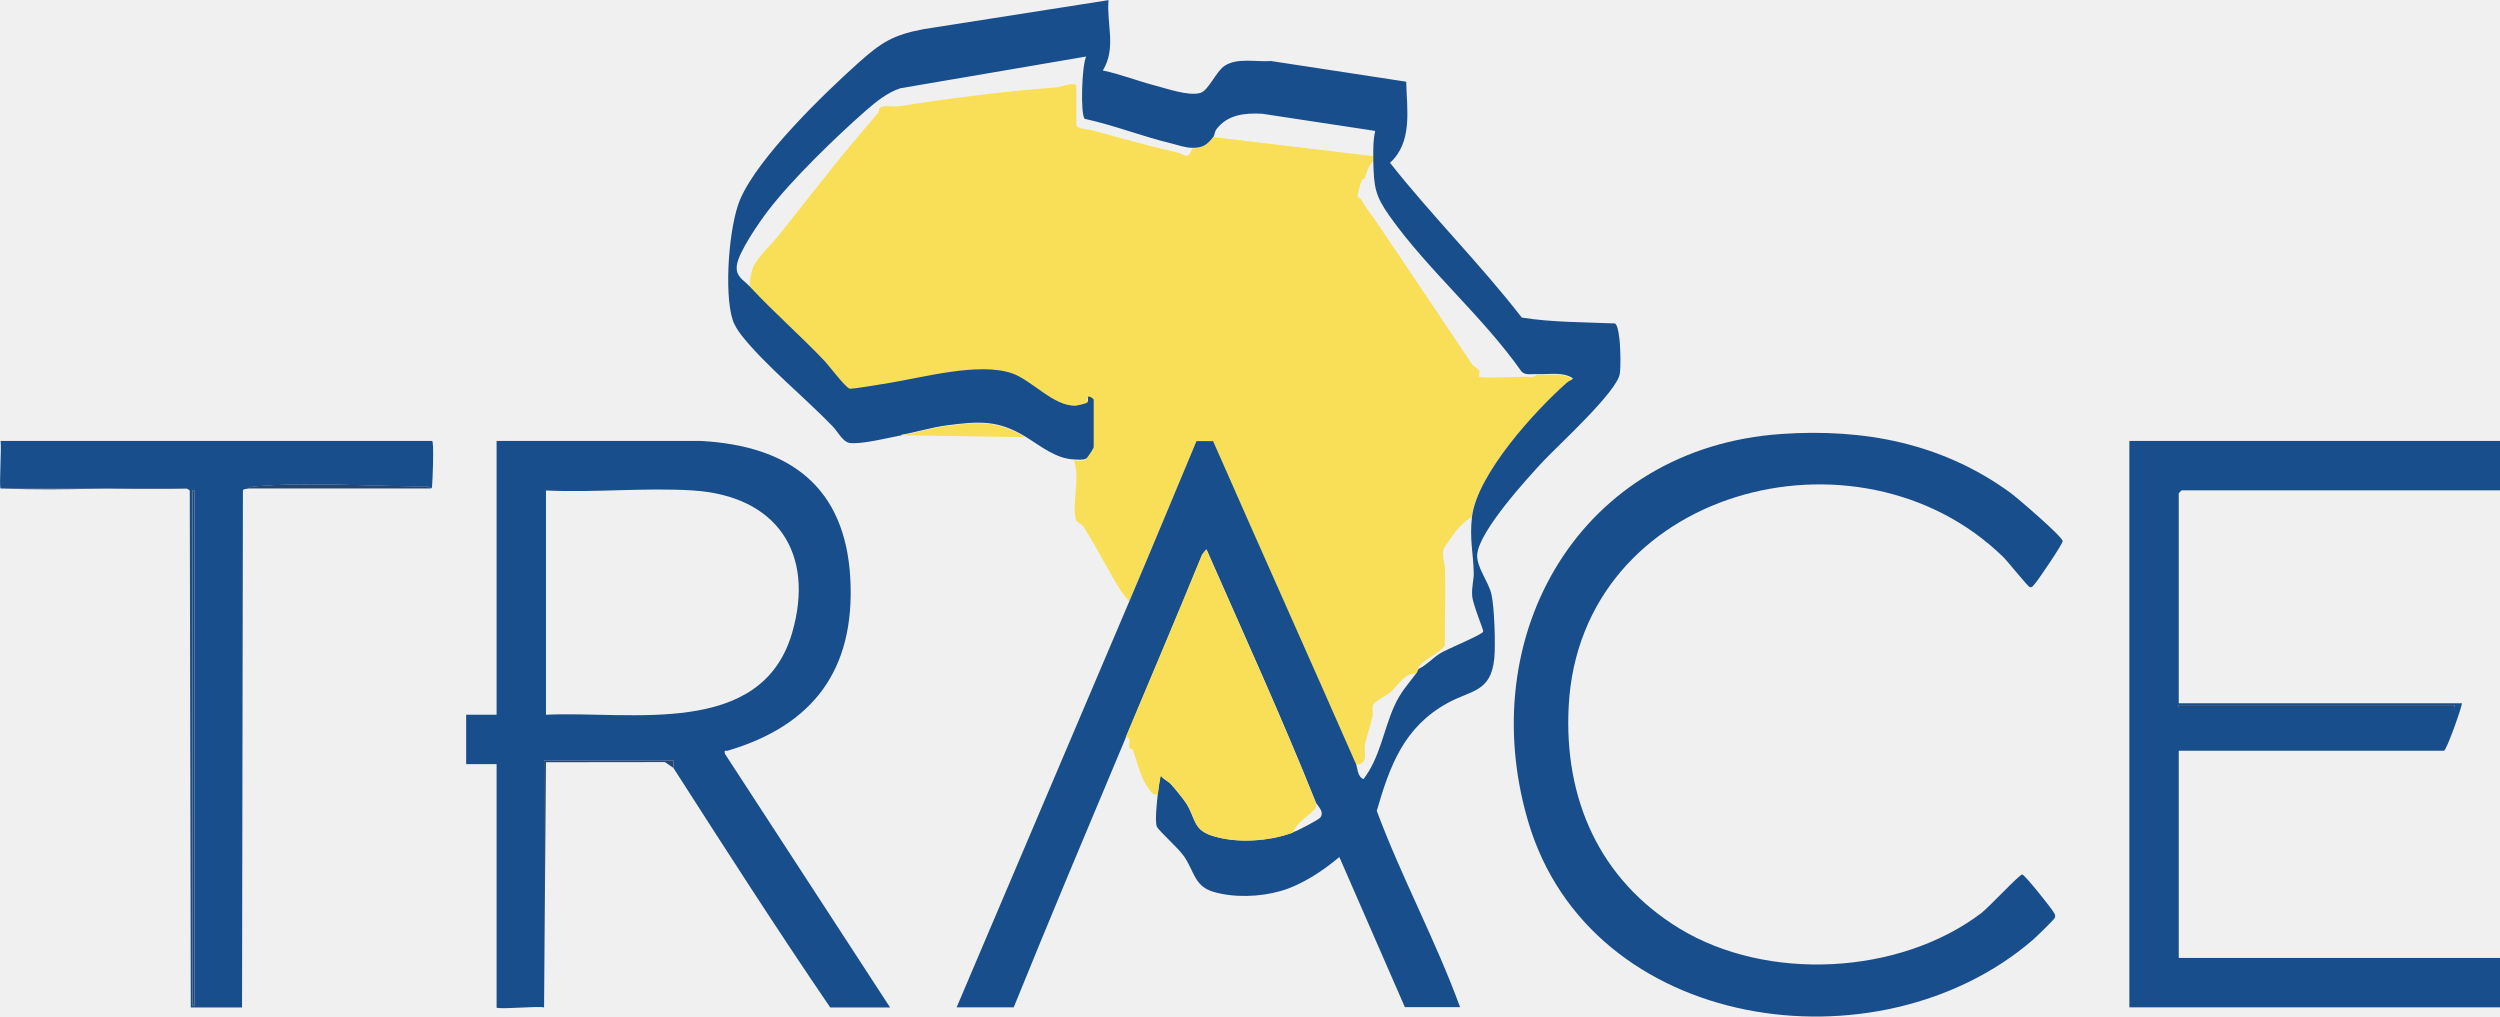
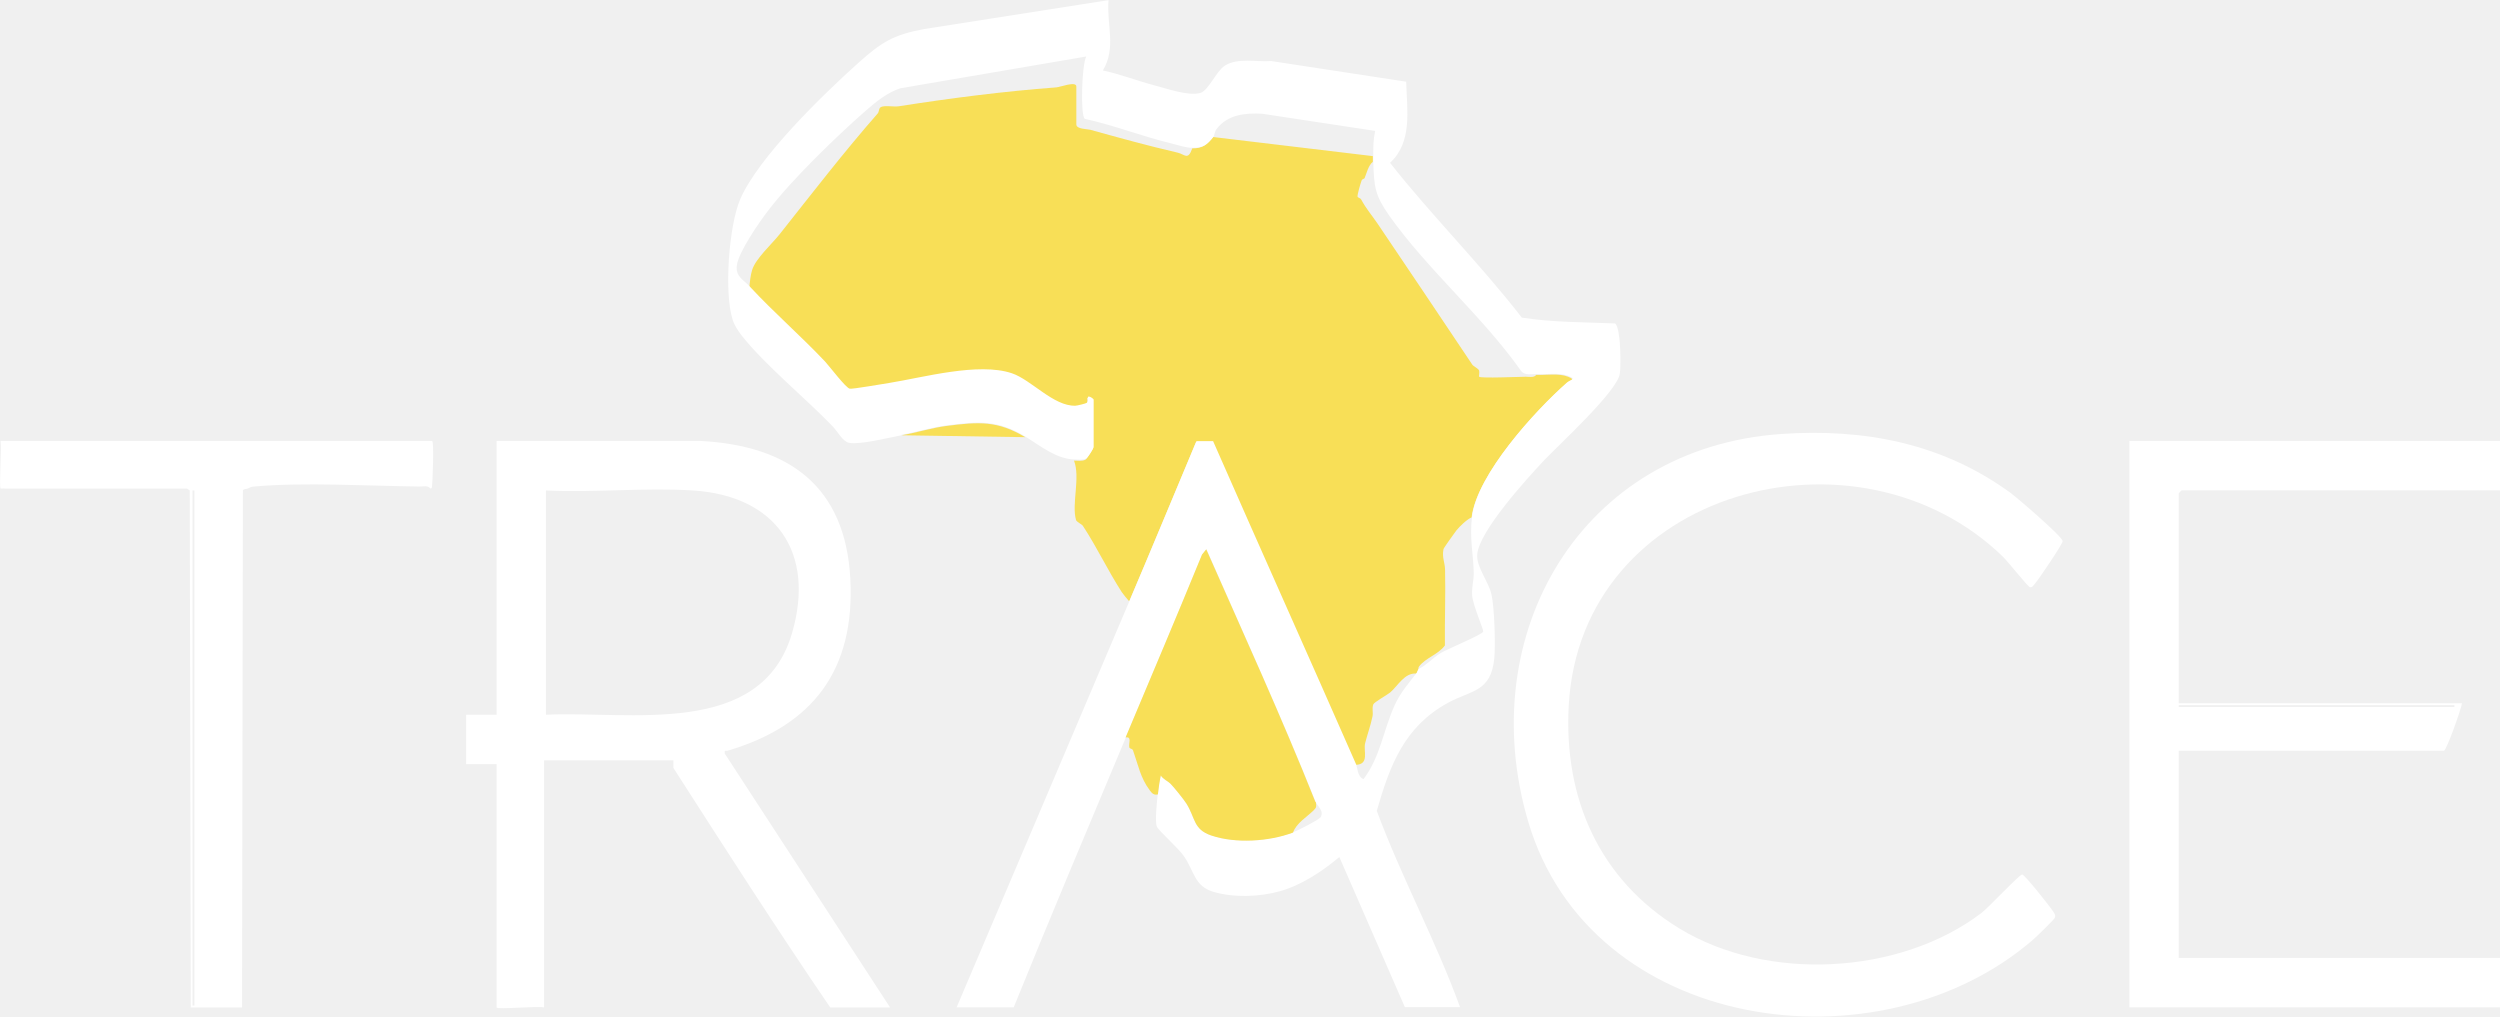
<svg xmlns="http://www.w3.org/2000/svg" id="Layer_2" data-name="Layer 2" viewBox="0 0 171.67 69.8">
  <defs>
    <style>
      .cls-1 {
        fill: #f8df57;
      }

      .cls-2 {
-         fill: #264672;
-       }
- 
-       .cls-3 {
-         fill: #174e8b;
+         fill: #fff;
      }
    </style>
  </defs>
  <g id="Layer_1-2" data-name="Layer 1">
    <g>
      <path class="cls-1" d="M51.46,19.71c.03-.37.08-.83.19-1.18.25-.79,1.37-1.79,1.89-2.45,2.22-2.8,4.4-5.63,6.74-8.3.08-.1.07-.34.18-.41.22-.16.9-.02,1.24-.07,3.57-.56,7.23-1.03,10.84-1.3.26-.02,1.37-.45,1.37-.06v2.61c0,.32.76.31.95.36,2.14.59,3.81,1.06,6,1.57.51.12.71.56,1.01-.29.71,0,1.01-.24,1.44-.78l10.96,1.31c0,.13,0,.26,0,.39-.32.26-.43.81-.57,1.13-.02.04-.16.05-.2.15-.07.19-.3.96-.28,1.11.02.08.19.09.25.2.35.65.72,1.06,1.1,1.62,2.19,3.25,4.37,6.48,6.53,9.72.08.12.42.26.47.41.04.12-.03.38,0,.42.11.12,2.77,0,3.2,0,.22,0,.58.08.72-.13.68.03,1.55-.12,2.16.12s.17.24-.08.46c-2.2,1.94-6.16,6.28-6.52,9.21-.32.13-.83.63-1.04.89-.11.14-.88,1.21-.89,1.29-.11.58.1.91.11,1.41.04,1.73-.03,3.47-.01,5.2-.46.63-1.33.85-1.78,1.45-.06.08-.03.19-.05.22-.07.1-.09.21-.13.26-.82-.06-1.26.84-1.8,1.3-.19.16-1.11.67-1.16.82-.1.27,0,.54-.05.81-.12.61-.4,1.39-.51,1.86-.13.53.32,1.46-.66,1.48-3.25-7.4-6.56-14.77-9.81-22.17h-1.14c-1.53,3.64-3.04,7.3-4.59,10.94-.15-.16-.39-.46-.51-.63-.96-1.49-1.71-3.09-2.67-4.55-.07-.11-.43-.27-.47-.4-.32-1.09.31-2.92-.14-4.08.25,0,.56.05.78-.06.11-.06.52-.72.52-.78v-3.26c0-.08-.32-.27-.39-.2-.03.03.07.3-.08.41-.07.05-.67.2-.79.2-1.5.04-3.02-1.78-4.36-2.23-2.29-.77-6.08.29-8.44.67-.41.07-2.5.43-2.69.39-.28-.05-1.4-1.55-1.7-1.87-1.67-1.76-3.51-3.37-5.16-5.14Z" />
-       <path class="cls-3" d="M61.9,29.89c-.86.16-2.84.66-3.59.52-.45-.09-.8-.79-1.11-1.11-1.89-1.97-4.65-4.21-6.27-6.26-.24-.31-.5-.7-.62-1.08-.6-1.86-.26-6.47.52-8.28,1.24-2.88,5.7-7.2,8.12-9.37,1.57-1.4,2.36-1.91,4.48-2.31l12.69-1.99c-.14,1.68.55,3.28-.39,4.83,1.19.25,2.33.7,3.5,1.01.85.22,2.39.77,3.2.53.56-.17,1.08-1.48,1.66-1.86.89-.58,2.18-.25,3.19-.33l9.28,1.42c.05,1.93.45,4.14-1.11,5.57,2.86,3.63,6.2,6.95,9.05,10.63,2.11.33,4.26.31,6.39.4.22.07.32,1.05.34,1.35.04.54.07,1.58,0,2.09-.15,1.21-4.2,4.9-5.23,5.99-1.17,1.25-4.41,4.81-4.56,6.41-.08.89.78,1.87.98,2.78s.28,3.44.19,4.38c-.23,2.33-1.58,2.17-3.2,3.06-2.99,1.64-3.97,4.29-4.87,7.41,1.7,4.57,4.05,8.9,5.72,13.48h-3.79l-4.5-10.31c-1.14.96-2.6,1.93-4.05,2.34s-3.21.46-4.6.05c-1.31-.39-1.31-1.41-2.01-2.43-.39-.58-1.73-1.74-1.87-2.05-.15-.34.01-1.74.06-2.22.04-.44.11-.88.2-1.3.16.26.49.38.67.57.23.23.92,1.09,1.09,1.36.62.98.46,1.77,1.7,2.19,1.66.57,3.98.42,5.62-.2.3-.11,1.78-.86,1.9-1.04.27-.43-.22-.77-.33-1.04-2.34-5.84-4.97-11.59-7.5-17.36l-.29.36c-1.72,4.2-3.5,8.38-5.25,12.56-2.59,6.17-5.19,12.34-7.7,18.53h-3.92l11.88-27.93c1.55-3.64,3.06-7.3,4.59-10.95h1.14c3.25,7.4,6.56,14.77,9.81,22.17.12.28.09.87.52,1.04,1.14-1.5,1.37-3.36,2.11-5.01.43-.96.94-1.5,1.55-2.3.04-.05.06-.16.13-.26.56-.27.96-.75,1.48-1.07.46-.29,2.9-1.28,2.95-1.49.03-.13-.72-1.85-.76-2.47s.12-1.08.11-1.55c-.03-1.34-.3-2.35-.12-3.87.36-2.92,4.32-7.27,6.52-9.21.25-.22.7-.22.08-.46s-1.49-.09-2.16-.12c-.36-.02-.78.11-1.05-.19-2.64-3.76-6.41-6.94-9.05-10.66-1.01-1.43-1.07-2-1.12-3.77,0-.13,0-.26,0-.39,0-.59,0-1.11.13-1.69l-7.76-1.18c-1.18-.06-2.36.05-3.13,1.05-.14.18-.15.46-.2.51-.43.55-.72.79-1.44.78-.49,0-.99-.18-1.46-.3-2-.48-3.94-1.25-5.95-1.69-.31-.22-.21-3.7.1-4.28l-12.76,2.18c-.91.3-1.67.92-2.38,1.54-2.05,1.8-5.08,4.73-6.71,6.87-.6.78-2.02,2.83-2.14,3.74-.11.79.46,1,.89,1.47,1.65,1.78,3.5,3.38,5.16,5.14.3.32,1.43,1.82,1.7,1.87.19.04,2.28-.33,2.69-.39,2.36-.38,6.15-1.44,8.44-.67,1.34.45,2.86,2.27,4.36,2.23.12,0,.72-.15.79-.2.15-.1.05-.38.08-.41.07-.08.39.12.39.2v3.26c0,.06-.41.73-.52.78-.23.11-.53.07-.78.06-1.26-.02-2.35-.93-3.39-1.57-1.9-1.15-3.17-1.06-5.41-.77-1,.13-2.06.46-3.08.64Z" />
-       <path class="cls-3" d="M37.36,69.18c-.29-.12-3.26.16-3.26,0v-16.71h-2.09v-3.39h2.09v-18.8h14.04c6.05.33,9.91,3.12,10.25,9.46.33,6.26-2.56,10.08-8.43,11.81-.15.04-.23-.09-.19.2l11.35,17.43h-4.11c-3.69-5.41-7.23-10.93-10.77-16.45v-.52s-8.88,0-8.88,0v16.97ZM37.49,49.08c5.75-.28,14.78,1.64,16.9-5.61,1.61-5.52-1.09-9.42-6.79-9.79-3.29-.21-6.8.16-10.11,0v15.4Z" />
-       <path class="cls-3" d="M122.31,29.8c5.72-.39,11.06.64,15.73,4.03.5.37,3.54,2.98,3.6,3.32.03.17-1.68,2.68-1.89,2.91-.1.1-.18.3-.36.26-.14-.03-1.53-1.78-1.84-2.08-9.97-9.7-29.04-4.66-29.83,10.24-.34,6.36,2.1,11.91,7.59,15.27,6.02,3.68,15.11,3.21,20.73-1.04.53-.4,2.62-2.66,2.82-2.66.17,0,1.98,2.29,2.14,2.56.09.15.18.25.09.43-.08.15-1.28,1.31-1.51,1.51-10.6,9.12-30.39,6.35-34.65-8.16-3.78-12.86,3.64-25.65,17.4-26.59Z" />
-       <path class="cls-3" d="M171.67,30.28v3.39h-21.86s-.2.18-.2.2v14.42h19.45c-.05.39-1.07,3.26-1.24,3.26h-18.21v14.23h22.06v3.39h-25.45V30.28h25.45ZM168.54,48.42h-18.93s0,.13,0,.13h18.93s0-.13,0-.13Z" />
-       <path class="cls-3" d="M.3,33.54c-.06,0-.25.02-.26,0-.11-.15.08-2.81,0-3.26h29.63c.15,0,.03,2.88,0,3.07-.01.1,0,.2-.13.19-.13-.22-.5-.13-.72-.13-3.48-.04-8-.31-11.37,0-.26.02-.27.07-.44.14-.09.04-.25,0-.33.12l-.06,35.51h-3.52l-.07-35.5-.19-.13H.3ZM13.35,69.05v-35.37s-.13,0-.13,0v35.37s.13,0,.13,0Z" />
+       <path class="cls-2" d="M61.9,29.89c-.86.16-2.84.66-3.59.52-.45-.09-.8-.79-1.11-1.11-1.89-1.97-4.65-4.21-6.27-6.26-.24-.31-.5-.7-.62-1.08-.6-1.86-.26-6.47.52-8.28,1.24-2.88,5.7-7.2,8.12-9.37,1.57-1.4,2.36-1.91,4.48-2.31l12.69-1.99c-.14,1.68.55,3.28-.39,4.83,1.19.25,2.33.7,3.5,1.01.85.22,2.39.77,3.2.53.56-.17,1.08-1.48,1.66-1.86.89-.58,2.18-.25,3.19-.33l9.28,1.42c.05,1.93.45,4.14-1.11,5.57,2.86,3.63,6.2,6.95,9.05,10.63,2.11.33,4.26.31,6.39.4.22.07.32,1.05.34,1.35.04.54.07,1.58,0,2.09-.15,1.21-4.2,4.9-5.23,5.99-1.17,1.25-4.41,4.81-4.56,6.41-.08.89.78,1.87.98,2.78s.28,3.44.19,4.38c-.23,2.33-1.58,2.17-3.2,3.06-2.99,1.64-3.97,4.29-4.87,7.41,1.7,4.57,4.05,8.9,5.72,13.48h-3.79l-4.5-10.31c-1.14.96-2.6,1.93-4.05,2.34s-3.21.46-4.6.05c-1.31-.39-1.31-1.41-2.01-2.43-.39-.58-1.73-1.74-1.87-2.05-.15-.34.01-1.74.06-2.22.04-.44.11-.88.2-1.3.16.26.49.38.67.57.23.23.92,1.09,1.09,1.36.62.98.46,1.77,1.7,2.19,1.66.57,3.98.42,5.62-.2.3-.11,1.78-.86,1.9-1.04.27-.43-.22-.77-.33-1.04-2.34-5.84-4.97-11.59-7.5-17.36l-.29.36c-1.72,4.2-3.5,8.38-5.25,12.56-2.59,6.17-5.19,12.34-7.7,18.53h-3.92l11.88-27.93c1.55-3.64,3.06-7.3,4.59-10.95h1.14c3.25,7.4,6.56,14.77,9.81,22.17.12.28.09.87.52,1.04,1.14-1.5,1.37-3.36,2.11-5.01.43-.96.94-1.5,1.55-2.3.04-.05.06-.16.13-.26.56-.27.96-.75,1.48-1.07.46-.29,2.9-1.28,2.95-1.49.03-.13-.72-1.85-.76-2.47s.12-1.08.11-1.55c-.03-1.34-.3-2.35-.12-3.87.36-2.92,4.32-7.27,6.52-9.21.25-.22.7-.22.08-.46s-1.49-.09-2.16-.12c-.36-.02-.78.11-1.05-.19-2.64-3.76-6.41-6.94-9.05-10.66-1.01-1.43-1.07-2-1.12-3.77,0-.13,0-.26,0-.39,0-.59,0-1.11.13-1.69l-7.76-1.18c-1.18-.06-2.36.05-3.13,1.05-.14.18-.15.46-.2.51-.43.55-.72.79-1.44.78-.49,0-.99-.18-1.46-.3-2-.48-3.94-1.25-5.95-1.69-.31-.22-.21-3.7.1-4.28l-12.76,2.18c-.91.3-1.67.92-2.38,1.54-2.05,1.8-5.08,4.73-6.71,6.87-.6.78-2.02,2.83-2.14,3.74-.11.79.46,1,.89,1.47,1.65,1.78,3.5,3.38,5.16,5.14.3.32,1.43,1.82,1.7,1.87.19.04,2.28-.33,2.69-.39,2.36-.38,6.15-1.44,8.44-.67,1.34.45,2.86,2.27,4.36,2.23.12,0,.72-.15.79-.2.15-.1.05-.38.08-.41.07-.08.39.12.39.2v3.26c0,.06-.41.73-.52.78-.23.11-.53.07-.78.06-1.26-.02-2.35-.93-3.39-1.57-1.9-1.15-3.17-1.06-5.41-.77-1,.13-2.06.46-3.08.64Z" />
+       <path class="cls-2" d="M37.36,69.18c-.29-.12-3.26.16-3.26,0v-16.71h-2.09v-3.39h2.09v-18.8h14.04c6.05.33,9.91,3.12,10.25,9.46.33,6.26-2.56,10.08-8.43,11.81-.15.04-.23-.09-.19.2l11.35,17.43h-4.11c-3.69-5.41-7.23-10.93-10.77-16.45v-.52s-8.88,0-8.88,0v16.97ZM37.49,49.08c5.75-.28,14.78,1.64,16.9-5.61,1.61-5.52-1.09-9.42-6.79-9.79-3.29-.21-6.8.16-10.11,0v15.4Z" />
+       <path class="cls-2" d="M122.31,29.8c5.72-.39,11.06.64,15.73,4.03.5.37,3.54,2.98,3.6,3.32.03.17-1.68,2.68-1.89,2.91-.1.1-.18.3-.36.26-.14-.03-1.53-1.78-1.84-2.08-9.97-9.7-29.04-4.66-29.83,10.24-.34,6.36,2.1,11.91,7.59,15.27,6.02,3.68,15.11,3.21,20.73-1.04.53-.4,2.62-2.66,2.82-2.66.17,0,1.98,2.29,2.14,2.56.09.15.18.25.09.43-.08.15-1.28,1.31-1.51,1.51-10.6,9.12-30.39,6.35-34.65-8.16-3.78-12.86,3.64-25.65,17.4-26.59Z" />
+       <path class="cls-2" d="M171.67,30.28v3.39h-21.86s-.2.18-.2.2v14.42h19.45c-.05.39-1.07,3.26-1.24,3.26h-18.21v14.23h22.06v3.39h-25.45V30.28h25.45ZM168.54,48.42h-18.93s0,.13,0,.13h18.93s0-.13,0-.13Z" />
+       <path class="cls-2" d="M.3,33.54c-.06,0-.25.02-.26,0-.11-.15.08-2.81,0-3.26h29.63c.15,0,.03,2.88,0,3.07-.01.1,0,.2-.13.19-.13-.22-.5-.13-.72-.13-3.48-.04-8-.31-11.37,0-.26.02-.27.07-.44.14-.09.04-.25,0-.33.12l-.06,35.51h-3.52l-.07-35.5-.19-.13H.3ZM13.35,69.05v-35.37s-.13,0-.13,0v35.37s.13,0,.13,0Z" />
      <path class="cls-1" d="M90.36,55.08c.03.31.06.35-.16.57-.46.45-1.19.88-1.41,1.52-1.64.62-3.95.77-5.62.2-1.24-.42-1.08-1.21-1.7-2.19-.17-.27-.86-1.13-1.09-1.36-.18-.18-.51-.31-.67-.57-.09.43-.15.87-.2,1.3-.27.07-.41-.08-.55-.27-.66-.88-.79-1.72-1.16-2.76-.04-.11-.22-.1-.25-.19-.07-.27.2-.77-.26-.69,1.76-4.18,3.53-8.36,5.25-12.56l.29-.36c2.54,5.76,5.17,11.51,7.5,17.36Z" />
      <path class="cls-1" d="M70.39,30.02l-8.48-.13c1.02-.18,2.08-.51,3.08-.64,2.23-.29,3.51-.37,5.41.77Z" />
-       <polygon class="cls-2" points="37.36 69.18 37.36 52.21 46.24 52.21 46.24 52.73 45.66 52.33 37.49 52.34 37.36 69.18" />
-       <path class="cls-2" d="M29.53,33.54h-12.53c.18-.07.18-.12.44-.14,3.37-.3,7.89-.04,11.37,0,.22,0,.58-.08.72.13Z" />
-       <path class="cls-2" d="M12.83,33.54c-4.13-.15-8.41.2-12.53,0h12.53Z" />
-       <path class="cls-2" d="M168.54,48.42s0,.13,0,.13h-18.93s0-.13,0-.13h18.93Z" />
-       <path class="cls-2" d="M13.35,69.05s-.13,0-.13,0v-35.37s.13,0,.13,0v35.37Z" />
    </g>
  </g>
</svg>
